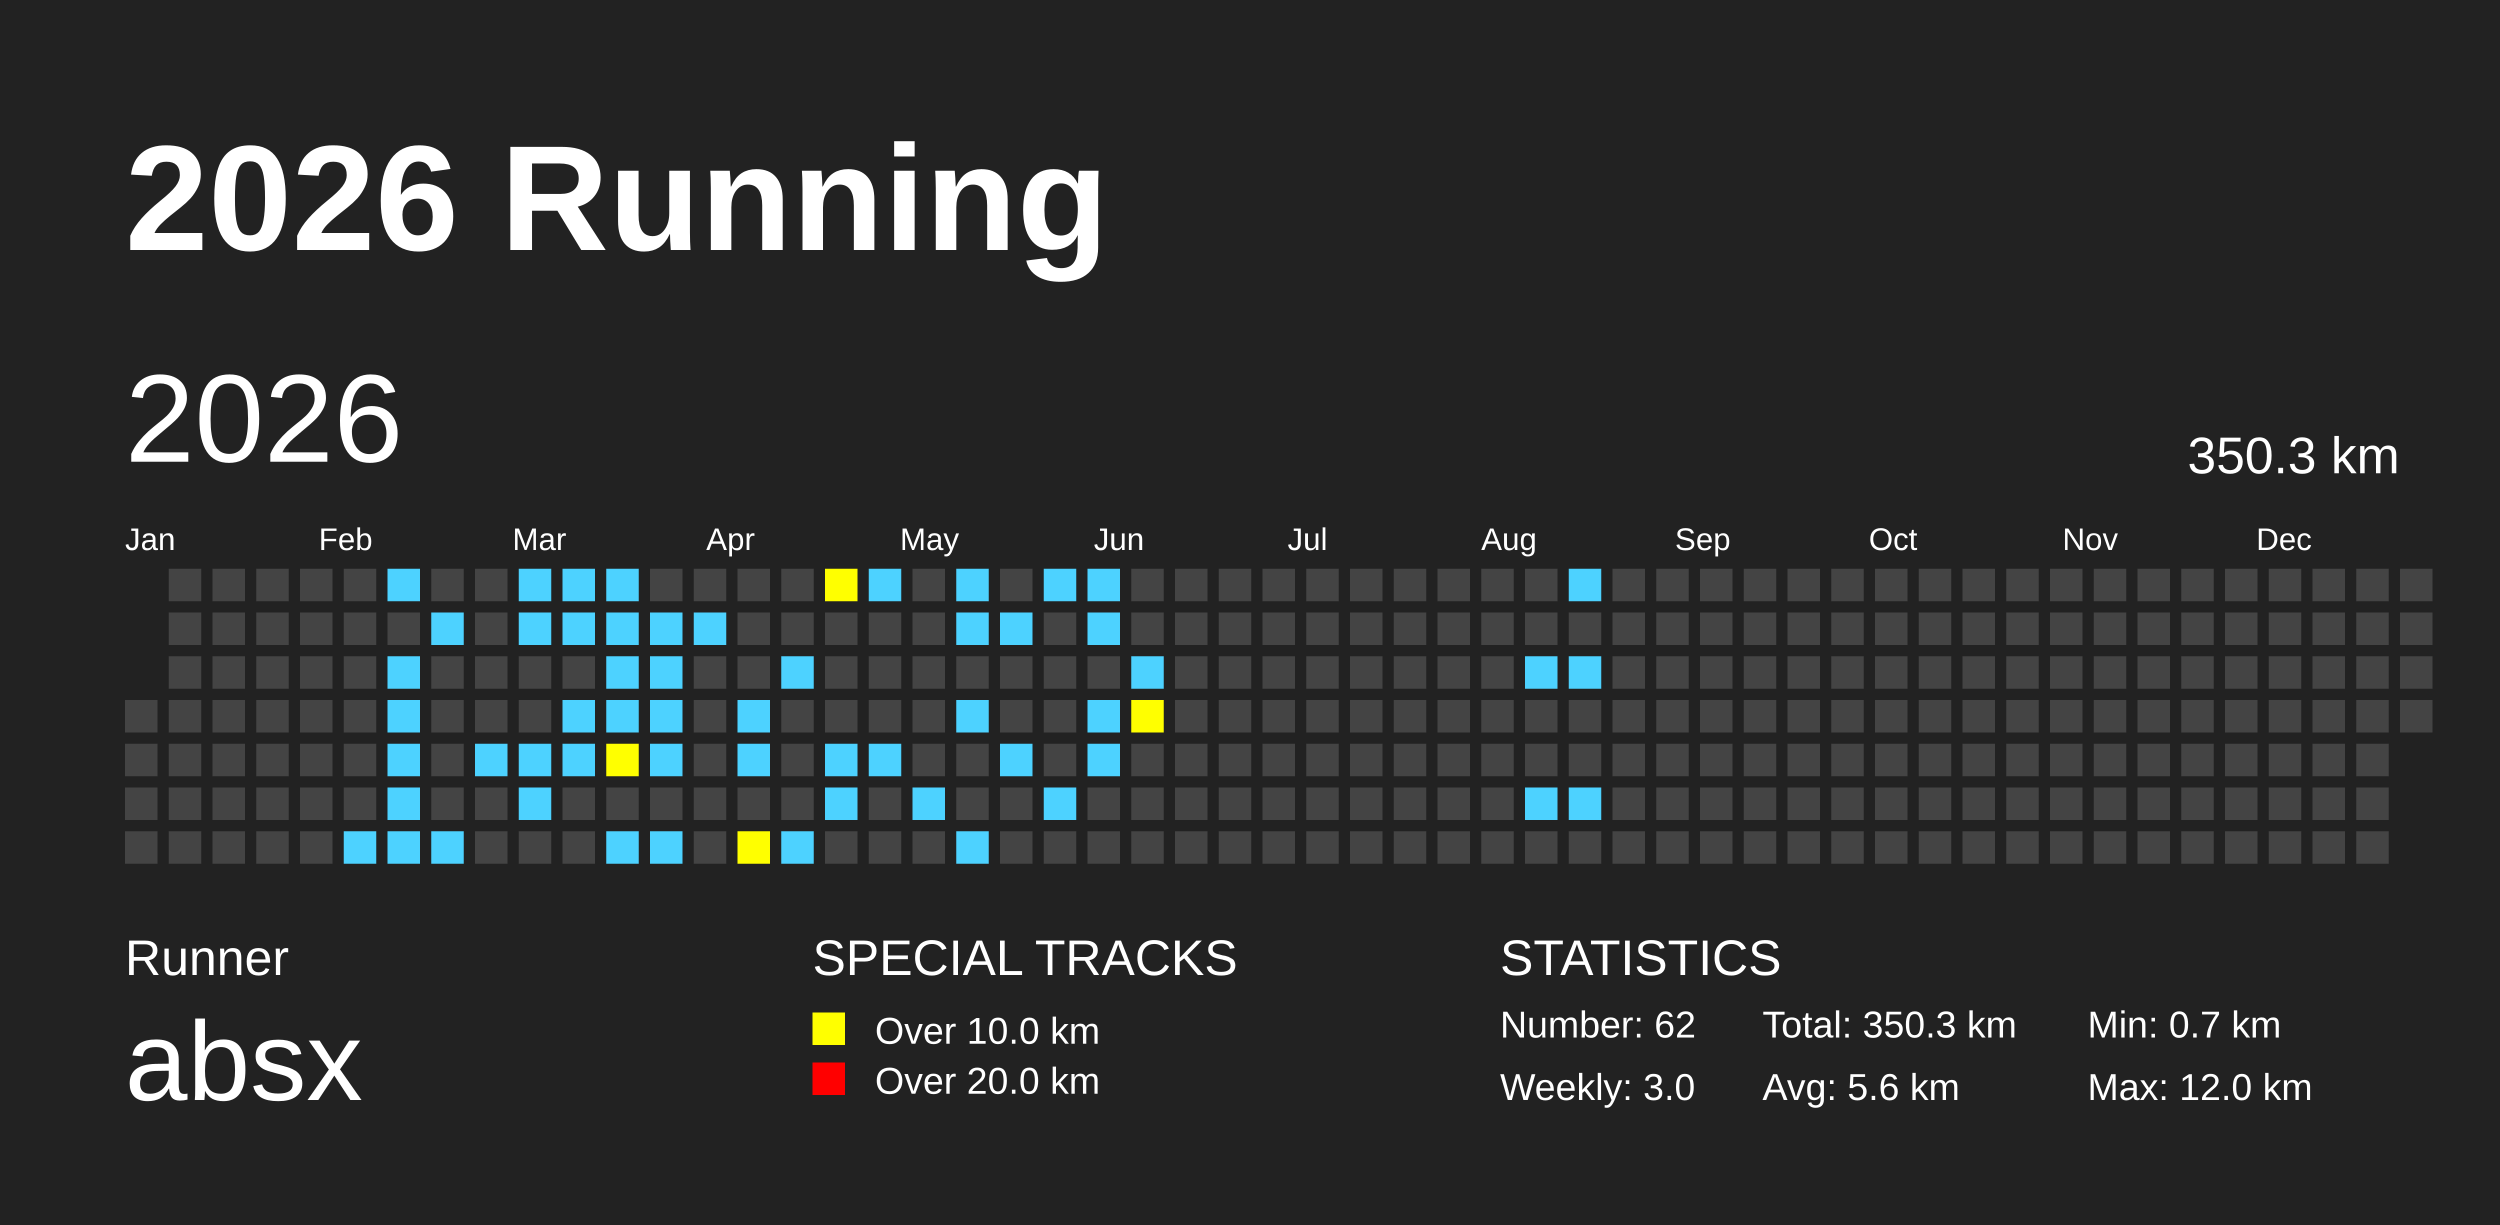
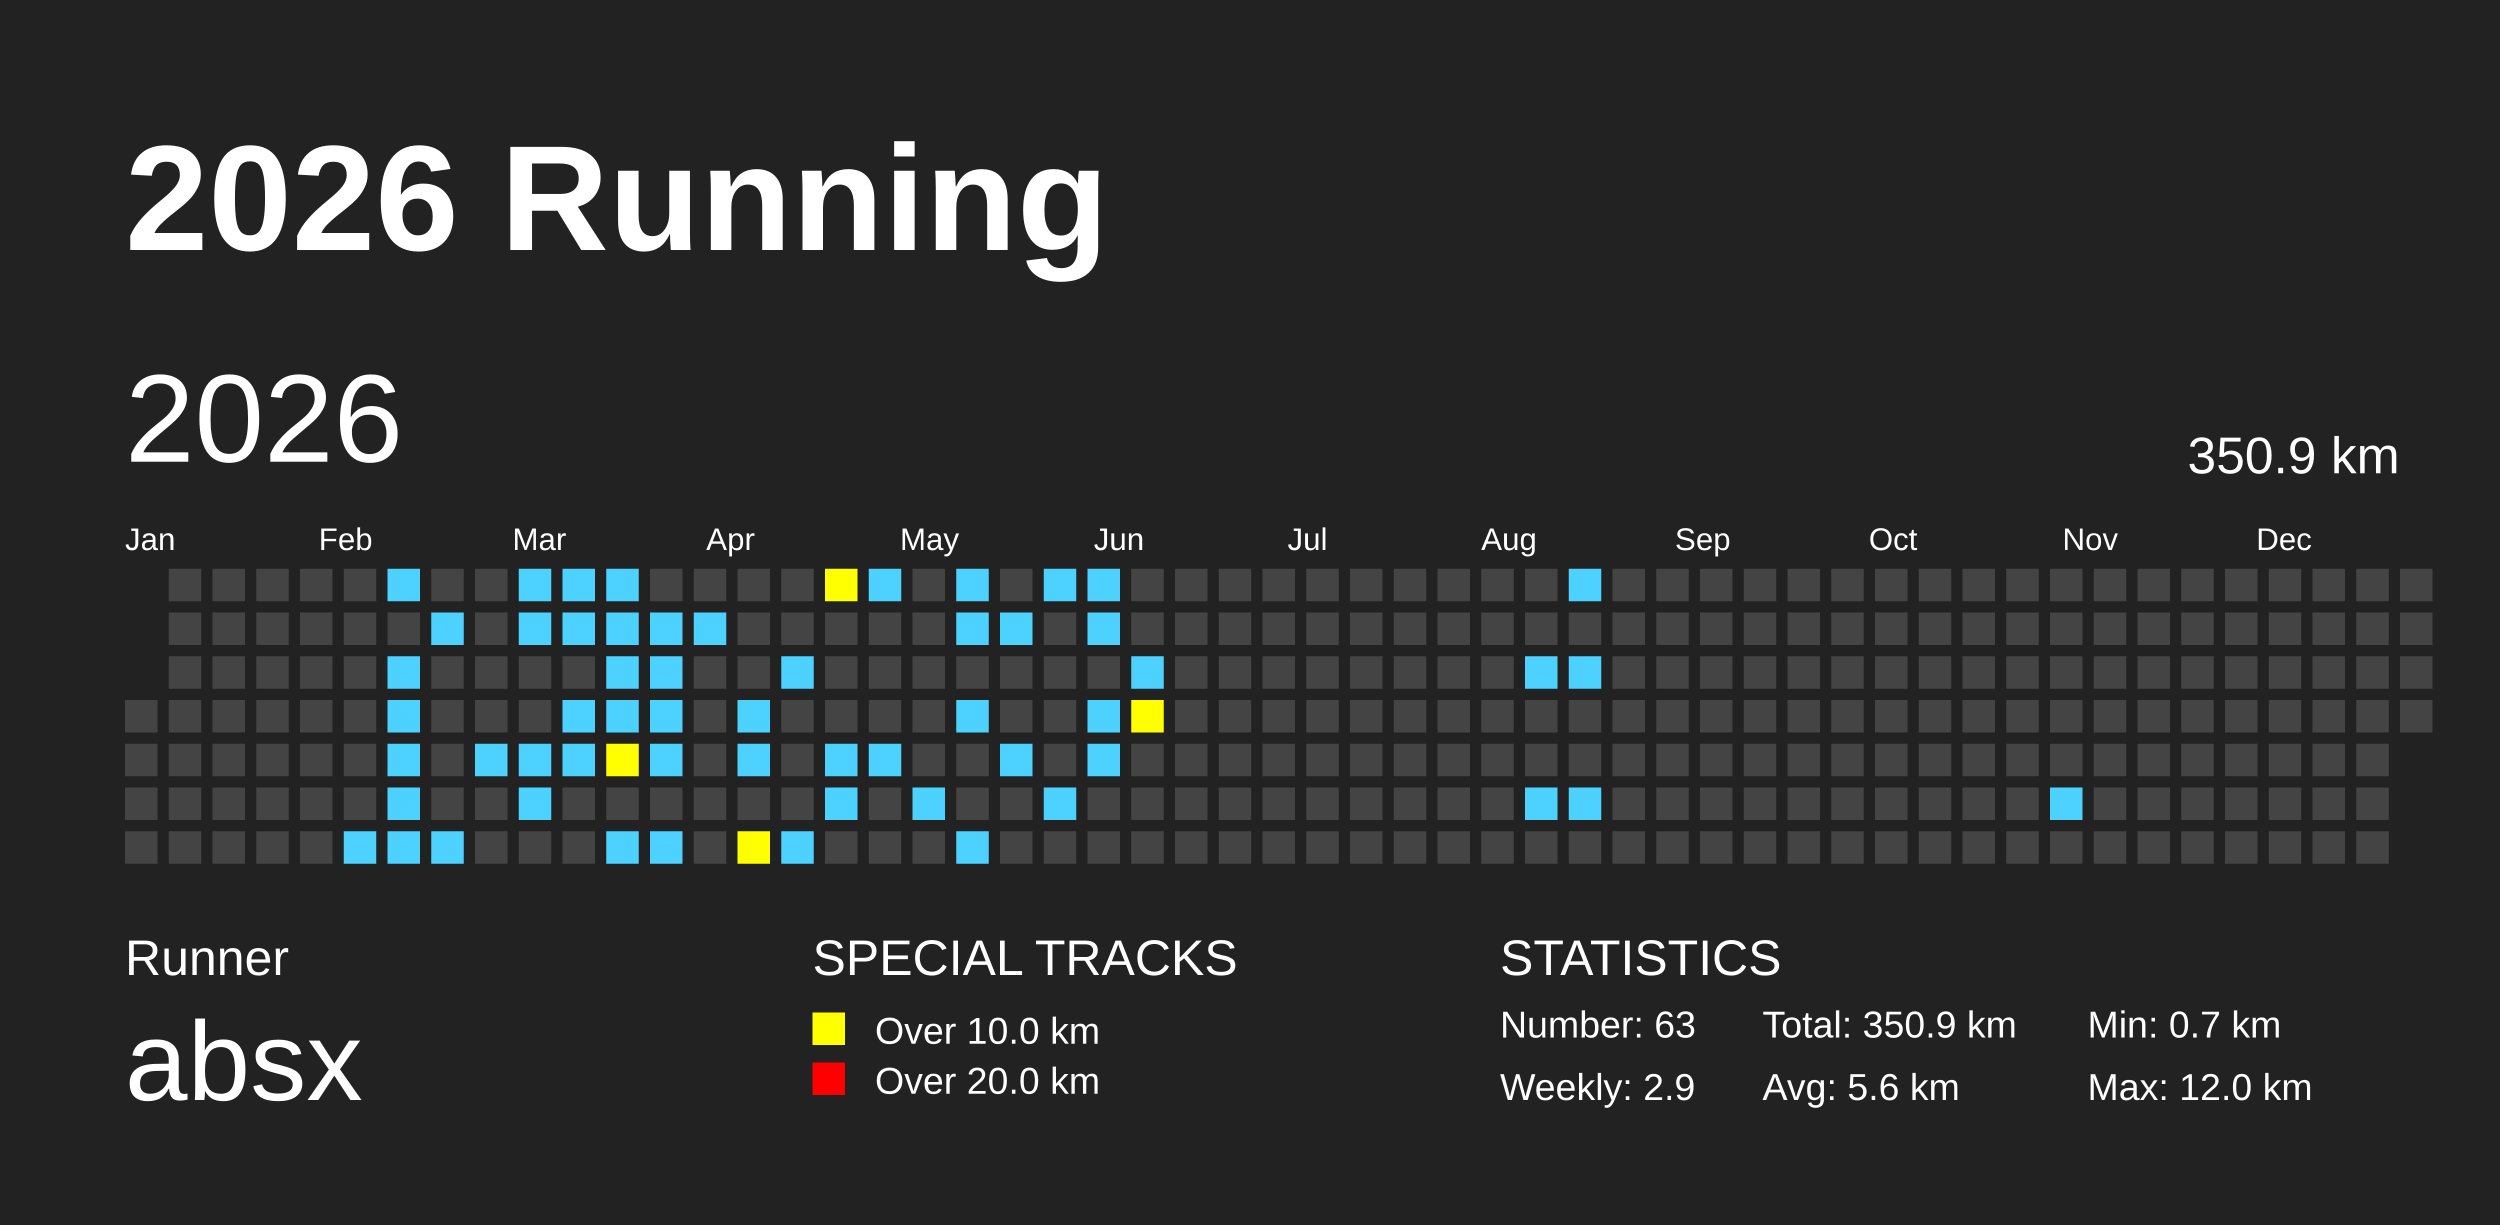
<svg xmlns="http://www.w3.org/2000/svg" baseProfile="full" height="98mm" version="1.1" viewBox="0,0,200,98" width="200mm">
  <defs />
  <rect fill="#222222" height="98" width="200" x="0" y="0" />
  <text fill="#FFFFFF" style="font-size:12px; font-family:Arial; font-weight:bold;" x="10" y="20">2026 Running</text>
  <text fill="#FFFFFF" style="font-size:4px; font-family:Arial" x="10" y="78">Runner</text>
  <text fill="#FFFFFF" style="font-size:9px; font-family:Arial" x="10" y="88">absx</text>
  <text fill="#FFFFFF" style="font-size:4px; font-family:Arial" x="65" y="78">SPECIAL TRACKS</text>
  <rect fill="yellow" height="2.6" width="2.6" x="65" y="81" />
  <text fill="#FFFFFF" style="font-size:3px; font-family:Arial" x="70" y="83.5">Over 10.0 km</text>
  <rect fill="red" height="2.6" width="2.6" x="65" y="85" />
  <text fill="#FFFFFF" style="font-size:3px; font-family:Arial" x="70" y="87.5">Over 20.0 km</text>
  <text fill="#FFFFFF" style="font-size:4px; font-family:Arial" x="120" y="78">STATISTICS</text>
-   <text fill="#FFFFFF" style="font-size:3px; font-family:Arial" x="120" y="83">Number: 62</text>
-   <text fill="#FFFFFF" style="font-size:3px; font-family:Arial" x="120" y="88">Weekly: 3.0</text>
-   <text fill="#FFFFFF" style="font-size:3px; font-family:Arial" x="141" y="83">Total: 350.3 km</text>
+   <text fill="#FFFFFF" style="font-size:3px; font-family:Arial" x="120" y="83">Number: 63</text>
+   <text fill="#FFFFFF" style="font-size:3px; font-family:Arial" x="120" y="88">Weekly: 2.9</text>
+   <text fill="#FFFFFF" style="font-size:3px; font-family:Arial" x="141" y="83">Total: 350.9 km</text>
  <text fill="#FFFFFF" style="font-size:3px; font-family:Arial" x="141" y="88">Avg: 5.6 km</text>
  <text fill="#FFFFFF" style="font-size:3px; font-family:Arial" x="167" y="83">Min: 0.7 km</text>
  <text fill="#FFFFFF" style="font-size:3px; font-family:Arial" x="167" y="88">Max: 12.0 km</text>
  <text dominant-baseline="hanging" fill="#FFFFFF" style="font-size:10.0px; font-family:Arial;" x="10" y="30">2026</text>
-   <text dominant-baseline="hanging" fill="#FFFFFF" style="font-size:4.125px; font-family:Arial;" x="175" y="35">350.3 km</text>
+   <text dominant-baseline="hanging" fill="#FFFFFF" style="font-size:4.125px; font-family:Arial;" x="175" y="35">350.9 km</text>
  <text fill="#FFFFFF" style="font-size:2.5px; font-family:Arial" x="10.0" y="44">Jan</text>
  <text fill="#FFFFFF" style="font-size:2.5px; font-family:Arial" x="25.5" y="44">Feb</text>
  <text fill="#FFFFFF" style="font-size:2.5px; font-family:Arial" x="41.0" y="44">Mar</text>
  <text fill="#FFFFFF" style="font-size:2.5px; font-family:Arial" x="56.5" y="44">Apr</text>
  <text fill="#FFFFFF" style="font-size:2.5px; font-family:Arial" x="72.0" y="44">May</text>
  <text fill="#FFFFFF" style="font-size:2.5px; font-family:Arial" x="87.5" y="44">Jun</text>
  <text fill="#FFFFFF" style="font-size:2.5px; font-family:Arial" x="103.0" y="44">Jul</text>
  <text fill="#FFFFFF" style="font-size:2.5px; font-family:Arial" x="118.5" y="44">Aug</text>
  <text fill="#FFFFFF" style="font-size:2.5px; font-family:Arial" x="134.0" y="44">Sep</text>
  <text fill="#FFFFFF" style="font-size:2.5px; font-family:Arial" x="149.5" y="44">Oct</text>
  <text fill="#FFFFFF" style="font-size:2.5px; font-family:Arial" x="165.0" y="44">Nov</text>
  <text fill="#FFFFFF" style="font-size:2.5px; font-family:Arial" x="180.5" y="44">Dec</text>
  <rect fill="#444444" height="2.6" width="2.6" x="10.0" y="56.0" />
  <rect fill="#444444" height="2.6" width="2.6" x="10.0" y="59.5" />
  <rect fill="#444444" height="2.6" width="2.6" x="10.0" y="63.0" />
  <rect fill="#444444" height="2.6" width="2.6" x="10.0" y="66.5" />
  <rect fill="#444444" height="2.6" width="2.6" x="13.5" y="45.5" />
  <rect fill="#444444" height="2.6" width="2.6" x="13.5" y="49.0" />
  <rect fill="#444444" height="2.6" width="2.6" x="13.5" y="52.5" />
  <rect fill="#444444" height="2.6" width="2.6" x="13.5" y="56.0" />
  <rect fill="#444444" height="2.6" width="2.6" x="13.5" y="59.5" />
  <rect fill="#444444" height="2.6" width="2.6" x="13.5" y="63.0" />
  <rect fill="#444444" height="2.6" width="2.6" x="13.5" y="66.5" />
  <rect fill="#444444" height="2.6" width="2.6" x="17.0" y="45.5" />
  <rect fill="#444444" height="2.6" width="2.6" x="17.0" y="49.0" />
  <rect fill="#444444" height="2.6" width="2.6" x="17.0" y="52.5" />
  <rect fill="#444444" height="2.6" width="2.6" x="17.0" y="56.0" />
  <rect fill="#444444" height="2.6" width="2.6" x="17.0" y="59.5" />
  <rect fill="#444444" height="2.6" width="2.6" x="17.0" y="63.0" />
  <rect fill="#444444" height="2.6" width="2.6" x="17.0" y="66.5" />
  <rect fill="#444444" height="2.6" width="2.6" x="20.5" y="45.5" />
  <rect fill="#444444" height="2.6" width="2.6" x="20.5" y="49.0" />
  <rect fill="#444444" height="2.6" width="2.6" x="20.5" y="52.5" />
  <rect fill="#444444" height="2.6" width="2.6" x="20.5" y="56.0" />
  <rect fill="#444444" height="2.6" width="2.6" x="20.5" y="59.5" />
  <rect fill="#444444" height="2.6" width="2.6" x="20.5" y="63.0" />
  <rect fill="#444444" height="2.6" width="2.6" x="20.5" y="66.5" />
  <rect fill="#444444" height="2.6" width="2.6" x="24.0" y="45.5" />
  <rect fill="#444444" height="2.6" width="2.6" x="24.0" y="49.0" />
  <rect fill="#444444" height="2.6" width="2.6" x="24.0" y="52.5" />
  <rect fill="#444444" height="2.6" width="2.6" x="24.0" y="56.0" />
  <rect fill="#444444" height="2.6" width="2.6" x="24.0" y="59.5" />
  <rect fill="#444444" height="2.6" width="2.6" x="24.0" y="63.0" />
  <rect fill="#444444" height="2.6" width="2.6" x="24.0" y="66.5" />
  <rect fill="#444444" height="2.6" width="2.6" x="27.5" y="45.5" />
  <rect fill="#444444" height="2.6" width="2.6" x="27.5" y="49.0" />
  <rect fill="#444444" height="2.6" width="2.6" x="27.5" y="52.5" />
  <rect fill="#444444" height="2.6" width="2.6" x="27.5" y="56.0" />
  <rect fill="#444444" height="2.6" width="2.6" x="27.5" y="59.5" />
  <rect fill="#444444" height="2.6" width="2.6" x="27.5" y="63.0" />
  <rect fill="#4DD2FF" height="2.6" width="2.6" x="27.5" y="66.5" />
  <rect fill="#4DD2FF" height="2.6" width="2.6" x="31.0" y="45.5" />
  <rect fill="#444444" height="2.6" width="2.6" x="31.0" y="49.0" />
  <rect fill="#4DD2FF" height="2.6" width="2.6" x="31.0" y="52.5" />
  <rect fill="#4DD2FF" height="2.6" width="2.6" x="31.0" y="56.0" />
  <rect fill="#4DD2FF" height="2.6" width="2.6" x="31.0" y="59.5" />
  <rect fill="#4DD2FF" height="2.6" width="2.6" x="31.0" y="63.0" />
  <rect fill="#4DD2FF" height="2.6" width="2.6" x="31.0" y="66.5" />
  <rect fill="#444444" height="2.6" width="2.6" x="34.5" y="45.5" />
  <rect fill="#4DD2FF" height="2.6" width="2.6" x="34.5" y="49.0" />
  <rect fill="#444444" height="2.6" width="2.6" x="34.5" y="52.5" />
  <rect fill="#444444" height="2.6" width="2.6" x="34.5" y="56.0" />
  <rect fill="#444444" height="2.6" width="2.6" x="34.5" y="59.5" />
  <rect fill="#444444" height="2.6" width="2.6" x="34.5" y="63.0" />
  <rect fill="#4DD2FF" height="2.6" width="2.6" x="34.5" y="66.5" />
  <rect fill="#444444" height="2.6" width="2.6" x="38.0" y="45.5" />
  <rect fill="#444444" height="2.6" width="2.6" x="38.0" y="49.0" />
  <rect fill="#444444" height="2.6" width="2.6" x="38.0" y="52.5" />
  <rect fill="#444444" height="2.6" width="2.6" x="38.0" y="56.0" />
  <rect fill="#4DD2FF" height="2.6" width="2.6" x="38.0" y="59.5" />
  <rect fill="#444444" height="2.6" width="2.6" x="38.0" y="63.0" />
  <rect fill="#444444" height="2.6" width="2.6" x="38.0" y="66.5" />
  <rect fill="#4DD2FF" height="2.6" width="2.6" x="41.5" y="45.5" />
  <rect fill="#4DD2FF" height="2.6" width="2.6" x="41.5" y="49.0" />
  <rect fill="#444444" height="2.6" width="2.6" x="41.5" y="52.5" />
  <rect fill="#444444" height="2.6" width="2.6" x="41.5" y="56.0" />
  <rect fill="#4DD2FF" height="2.6" width="2.6" x="41.5" y="59.5" />
  <rect fill="#4DD2FF" height="2.6" width="2.6" x="41.5" y="63.0" />
  <rect fill="#444444" height="2.6" width="2.6" x="41.5" y="66.5" />
  <rect fill="#4DD2FF" height="2.6" width="2.6" x="45.0" y="45.5" />
  <rect fill="#4DD2FF" height="2.6" width="2.6" x="45.0" y="49.0" />
  <rect fill="#444444" height="2.6" width="2.6" x="45.0" y="52.5" />
  <rect fill="#4DD2FF" height="2.6" width="2.6" x="45.0" y="56.0" />
  <rect fill="#4DD2FF" height="2.6" width="2.6" x="45.0" y="59.5" />
  <rect fill="#444444" height="2.6" width="2.6" x="45.0" y="63.0" />
  <rect fill="#444444" height="2.6" width="2.6" x="45.0" y="66.5" />
  <rect fill="#4DD2FF" height="2.6" width="2.6" x="48.5" y="45.5" />
  <rect fill="#4DD2FF" height="2.6" width="2.6" x="48.5" y="49.0" />
  <rect fill="#4DD2FF" height="2.6" width="2.6" x="48.5" y="52.5" />
  <rect fill="#4DD2FF" height="2.6" width="2.6" x="48.5" y="56.0" />
  <rect fill="yellow" height="2.6" width="2.6" x="48.5" y="59.5" />
  <rect fill="#444444" height="2.6" width="2.6" x="48.5" y="63.0" />
  <rect fill="#4DD2FF" height="2.6" width="2.6" x="48.5" y="66.5" />
  <rect fill="#444444" height="2.6" width="2.6" x="52.0" y="45.5" />
  <rect fill="#4DD2FF" height="2.6" width="2.6" x="52.0" y="49.0" />
  <rect fill="#4DD2FF" height="2.6" width="2.6" x="52.0" y="52.5" />
  <rect fill="#4DD2FF" height="2.6" width="2.6" x="52.0" y="56.0" />
  <rect fill="#4DD2FF" height="2.6" width="2.6" x="52.0" y="59.5" />
  <rect fill="#444444" height="2.6" width="2.6" x="52.0" y="63.0" />
  <rect fill="#4DD2FF" height="2.6" width="2.6" x="52.0" y="66.5" />
  <rect fill="#444444" height="2.6" width="2.6" x="55.5" y="45.5" />
  <rect fill="#4DD2FF" height="2.6" width="2.6" x="55.5" y="49.0" />
  <rect fill="#444444" height="2.6" width="2.6" x="55.5" y="52.5" />
  <rect fill="#444444" height="2.6" width="2.6" x="55.5" y="56.0" />
  <rect fill="#444444" height="2.6" width="2.6" x="55.5" y="59.5" />
  <rect fill="#444444" height="2.6" width="2.6" x="55.5" y="63.0" />
  <rect fill="#444444" height="2.6" width="2.6" x="55.5" y="66.5" />
  <rect fill="#444444" height="2.6" width="2.6" x="59.0" y="45.5" />
  <rect fill="#444444" height="2.6" width="2.6" x="59.0" y="49.0" />
  <rect fill="#444444" height="2.6" width="2.6" x="59.0" y="52.5" />
  <rect fill="#4DD2FF" height="2.6" width="2.6" x="59.0" y="56.0" />
  <rect fill="#4DD2FF" height="2.6" width="2.6" x="59.0" y="59.5" />
  <rect fill="#444444" height="2.6" width="2.6" x="59.0" y="63.0" />
  <rect fill="yellow" height="2.6" width="2.6" x="59.0" y="66.5" />
  <rect fill="#444444" height="2.6" width="2.6" x="62.5" y="45.5" />
  <rect fill="#444444" height="2.6" width="2.6" x="62.5" y="49.0" />
  <rect fill="#4DD2FF" height="2.6" width="2.6" x="62.5" y="52.5" />
  <rect fill="#444444" height="2.6" width="2.6" x="62.5" y="56.0" />
  <rect fill="#444444" height="2.6" width="2.6" x="62.5" y="59.5" />
  <rect fill="#444444" height="2.6" width="2.6" x="62.5" y="63.0" />
  <rect fill="#4DD2FF" height="2.6" width="2.6" x="62.5" y="66.5" />
  <rect fill="yellow" height="2.6" width="2.6" x="66.0" y="45.5" />
  <rect fill="#444444" height="2.6" width="2.6" x="66.0" y="49.0" />
  <rect fill="#444444" height="2.6" width="2.6" x="66.0" y="52.5" />
  <rect fill="#444444" height="2.6" width="2.6" x="66.0" y="56.0" />
  <rect fill="#4DD2FF" height="2.6" width="2.6" x="66.0" y="59.5" />
  <rect fill="#4DD2FF" height="2.6" width="2.6" x="66.0" y="63.0" />
  <rect fill="#444444" height="2.6" width="2.6" x="66.0" y="66.5" />
  <rect fill="#4DD2FF" height="2.6" width="2.6" x="69.5" y="45.5" />
  <rect fill="#444444" height="2.6" width="2.6" x="69.5" y="49.0" />
  <rect fill="#444444" height="2.6" width="2.6" x="69.5" y="52.5" />
  <rect fill="#444444" height="2.6" width="2.6" x="69.5" y="56.0" />
  <rect fill="#4DD2FF" height="2.6" width="2.6" x="69.5" y="59.5" />
  <rect fill="#444444" height="2.6" width="2.6" x="69.5" y="63.0" />
  <rect fill="#444444" height="2.6" width="2.6" x="69.5" y="66.5" />
  <rect fill="#444444" height="2.6" width="2.6" x="73.0" y="45.5" />
  <rect fill="#444444" height="2.6" width="2.6" x="73.0" y="49.0" />
  <rect fill="#444444" height="2.6" width="2.6" x="73.0" y="52.5" />
  <rect fill="#444444" height="2.6" width="2.6" x="73.0" y="56.0" />
  <rect fill="#444444" height="2.6" width="2.6" x="73.0" y="59.5" />
  <rect fill="#4DD2FF" height="2.6" width="2.6" x="73.0" y="63.0" />
  <rect fill="#444444" height="2.6" width="2.6" x="73.0" y="66.5" />
  <rect fill="#4DD2FF" height="2.6" width="2.6" x="76.5" y="45.5" />
  <rect fill="#4DD2FF" height="2.6" width="2.6" x="76.5" y="49.0" />
  <rect fill="#444444" height="2.6" width="2.6" x="76.5" y="52.5" />
  <rect fill="#4DD2FF" height="2.6" width="2.6" x="76.5" y="56.0" />
  <rect fill="#444444" height="2.6" width="2.6" x="76.5" y="59.5" />
  <rect fill="#444444" height="2.6" width="2.6" x="76.5" y="63.0" />
  <rect fill="#4DD2FF" height="2.6" width="2.6" x="76.5" y="66.5" />
  <rect fill="#444444" height="2.6" width="2.6" x="80.0" y="45.5" />
  <rect fill="#4DD2FF" height="2.6" width="2.6" x="80.0" y="49.0" />
  <rect fill="#444444" height="2.6" width="2.6" x="80.0" y="52.5" />
  <rect fill="#444444" height="2.6" width="2.6" x="80.0" y="56.0" />
  <rect fill="#4DD2FF" height="2.6" width="2.6" x="80.0" y="59.5" />
  <rect fill="#444444" height="2.6" width="2.6" x="80.0" y="63.0" />
  <rect fill="#444444" height="2.6" width="2.6" x="80.0" y="66.5" />
  <rect fill="#4DD2FF" height="2.6" width="2.6" x="83.5" y="45.5" />
  <rect fill="#444444" height="2.6" width="2.6" x="83.5" y="49.0" />
  <rect fill="#444444" height="2.6" width="2.6" x="83.5" y="52.5" />
  <rect fill="#444444" height="2.6" width="2.6" x="83.5" y="56.0" />
  <rect fill="#444444" height="2.6" width="2.6" x="83.5" y="59.5" />
  <rect fill="#4DD2FF" height="2.6" width="2.6" x="83.5" y="63.0" />
  <rect fill="#444444" height="2.6" width="2.6" x="83.5" y="66.5" />
  <rect fill="#4DD2FF" height="2.6" width="2.6" x="87.0" y="45.5" />
  <rect fill="#4DD2FF" height="2.6" width="2.6" x="87.0" y="49.0" />
  <rect fill="#444444" height="2.6" width="2.6" x="87.0" y="52.5" />
  <rect fill="#4DD2FF" height="2.6" width="2.6" x="87.0" y="56.0" />
  <rect fill="#4DD2FF" height="2.6" width="2.6" x="87.0" y="59.5" />
  <rect fill="#444444" height="2.6" width="2.6" x="87.0" y="63.0" />
  <rect fill="#444444" height="2.6" width="2.6" x="87.0" y="66.5" />
  <rect fill="#444444" height="2.6" width="2.6" x="90.5" y="45.5" />
  <rect fill="#444444" height="2.6" width="2.6" x="90.5" y="49.0" />
  <rect fill="#4DD2FF" height="2.6" width="2.6" x="90.5" y="52.5" />
  <rect fill="yellow" height="2.6" width="2.6" x="90.5" y="56.0" />
  <rect fill="#444444" height="2.6" width="2.6" x="90.5" y="59.5" />
  <rect fill="#444444" height="2.6" width="2.6" x="90.5" y="63.0" />
  <rect fill="#444444" height="2.6" width="2.6" x="90.5" y="66.5" />
  <rect fill="#444444" height="2.6" width="2.6" x="94.0" y="45.5" />
  <rect fill="#444444" height="2.6" width="2.6" x="94.0" y="49.0" />
  <rect fill="#444444" height="2.6" width="2.6" x="94.0" y="52.5" />
  <rect fill="#444444" height="2.6" width="2.6" x="94.0" y="56.0" />
  <rect fill="#444444" height="2.6" width="2.6" x="94.0" y="59.5" />
  <rect fill="#444444" height="2.6" width="2.6" x="94.0" y="63.0" />
  <rect fill="#444444" height="2.6" width="2.6" x="94.0" y="66.5" />
  <rect fill="#444444" height="2.6" width="2.6" x="97.5" y="45.5" />
  <rect fill="#444444" height="2.6" width="2.6" x="97.5" y="49.0" />
  <rect fill="#444444" height="2.6" width="2.6" x="97.5" y="52.5" />
  <rect fill="#444444" height="2.6" width="2.6" x="97.5" y="56.0" />
  <rect fill="#444444" height="2.6" width="2.6" x="97.5" y="59.5" />
  <rect fill="#444444" height="2.6" width="2.6" x="97.5" y="63.0" />
  <rect fill="#444444" height="2.6" width="2.6" x="97.5" y="66.5" />
  <rect fill="#444444" height="2.6" width="2.6" x="101.0" y="45.5" />
  <rect fill="#444444" height="2.6" width="2.6" x="101.0" y="49.0" />
  <rect fill="#444444" height="2.6" width="2.6" x="101.0" y="52.5" />
  <rect fill="#444444" height="2.6" width="2.6" x="101.0" y="56.0" />
  <rect fill="#444444" height="2.6" width="2.6" x="101.0" y="59.5" />
  <rect fill="#444444" height="2.6" width="2.6" x="101.0" y="63.0" />
  <rect fill="#444444" height="2.6" width="2.6" x="101.0" y="66.5" />
  <rect fill="#444444" height="2.6" width="2.6" x="104.5" y="45.5" />
  <rect fill="#444444" height="2.6" width="2.6" x="104.5" y="49.0" />
  <rect fill="#444444" height="2.6" width="2.6" x="104.5" y="52.5" />
  <rect fill="#444444" height="2.6" width="2.6" x="104.5" y="56.0" />
  <rect fill="#444444" height="2.6" width="2.6" x="104.5" y="59.5" />
  <rect fill="#444444" height="2.6" width="2.6" x="104.5" y="63.0" />
  <rect fill="#444444" height="2.6" width="2.6" x="104.5" y="66.5" />
  <rect fill="#444444" height="2.6" width="2.6" x="108.0" y="45.5" />
  <rect fill="#444444" height="2.6" width="2.6" x="108.0" y="49.0" />
  <rect fill="#444444" height="2.6" width="2.6" x="108.0" y="52.5" />
  <rect fill="#444444" height="2.6" width="2.6" x="108.0" y="56.0" />
  <rect fill="#444444" height="2.6" width="2.6" x="108.0" y="59.5" />
  <rect fill="#444444" height="2.6" width="2.6" x="108.0" y="63.0" />
  <rect fill="#444444" height="2.6" width="2.6" x="108.0" y="66.5" />
  <rect fill="#444444" height="2.6" width="2.6" x="111.5" y="45.5" />
  <rect fill="#444444" height="2.6" width="2.6" x="111.5" y="49.0" />
  <rect fill="#444444" height="2.6" width="2.6" x="111.5" y="52.5" />
  <rect fill="#444444" height="2.6" width="2.6" x="111.5" y="56.0" />
  <rect fill="#444444" height="2.6" width="2.6" x="111.5" y="59.5" />
  <rect fill="#444444" height="2.6" width="2.6" x="111.5" y="63.0" />
  <rect fill="#444444" height="2.6" width="2.6" x="111.5" y="66.5" />
  <rect fill="#444444" height="2.6" width="2.6" x="115.0" y="45.5" />
  <rect fill="#444444" height="2.6" width="2.6" x="115.0" y="49.0" />
  <rect fill="#444444" height="2.6" width="2.6" x="115.0" y="52.5" />
  <rect fill="#444444" height="2.6" width="2.6" x="115.0" y="56.0" />
  <rect fill="#444444" height="2.6" width="2.6" x="115.0" y="59.5" />
  <rect fill="#444444" height="2.6" width="2.6" x="115.0" y="63.0" />
  <rect fill="#444444" height="2.6" width="2.6" x="115.0" y="66.5" />
  <rect fill="#444444" height="2.6" width="2.6" x="118.5" y="45.5" />
  <rect fill="#444444" height="2.6" width="2.6" x="118.5" y="49.0" />
  <rect fill="#444444" height="2.6" width="2.6" x="118.5" y="52.5" />
  <rect fill="#444444" height="2.6" width="2.6" x="118.5" y="56.0" />
  <rect fill="#444444" height="2.6" width="2.6" x="118.5" y="59.5" />
  <rect fill="#444444" height="2.6" width="2.6" x="118.5" y="63.0" />
  <rect fill="#444444" height="2.6" width="2.6" x="118.5" y="66.5" />
  <rect fill="#444444" height="2.6" width="2.6" x="122.0" y="45.5" />
  <rect fill="#444444" height="2.6" width="2.6" x="122.0" y="49.0" />
  <rect fill="#4DD2FF" height="2.6" width="2.6" x="122.0" y="52.5" />
  <rect fill="#444444" height="2.6" width="2.6" x="122.0" y="56.0" />
  <rect fill="#444444" height="2.6" width="2.6" x="122.0" y="59.5" />
  <rect fill="#4DD2FF" height="2.6" width="2.6" x="122.0" y="63.0" />
  <rect fill="#444444" height="2.6" width="2.6" x="122.0" y="66.5" />
  <rect fill="#4DD2FF" height="2.6" width="2.6" x="125.5" y="45.5" />
  <rect fill="#444444" height="2.6" width="2.6" x="125.5" y="49.0" />
  <rect fill="#4DD2FF" height="2.6" width="2.6" x="125.5" y="52.5" />
  <rect fill="#444444" height="2.6" width="2.6" x="125.5" y="56.0" />
  <rect fill="#444444" height="2.6" width="2.6" x="125.5" y="59.5" />
  <rect fill="#4DD2FF" height="2.6" width="2.6" x="125.5" y="63.0" />
  <rect fill="#444444" height="2.6" width="2.6" x="125.5" y="66.5" />
  <rect fill="#444444" height="2.6" width="2.6" x="129.0" y="45.5" />
  <rect fill="#444444" height="2.6" width="2.6" x="129.0" y="49.0" />
  <rect fill="#444444" height="2.6" width="2.6" x="129.0" y="52.5" />
  <rect fill="#444444" height="2.6" width="2.6" x="129.0" y="56.0" />
  <rect fill="#444444" height="2.6" width="2.6" x="129.0" y="59.5" />
  <rect fill="#444444" height="2.6" width="2.6" x="129.0" y="63.0" />
  <rect fill="#444444" height="2.6" width="2.6" x="129.0" y="66.5" />
  <rect fill="#444444" height="2.6" width="2.6" x="132.5" y="45.5" />
  <rect fill="#444444" height="2.6" width="2.6" x="132.5" y="49.0" />
  <rect fill="#444444" height="2.6" width="2.6" x="132.5" y="52.5" />
  <rect fill="#444444" height="2.6" width="2.6" x="132.5" y="56.0" />
  <rect fill="#444444" height="2.6" width="2.6" x="132.5" y="59.5" />
  <rect fill="#444444" height="2.6" width="2.6" x="132.5" y="63.0" />
  <rect fill="#444444" height="2.6" width="2.6" x="132.5" y="66.5" />
  <rect fill="#444444" height="2.6" width="2.6" x="136.0" y="45.5" />
  <rect fill="#444444" height="2.6" width="2.6" x="136.0" y="49.0" />
  <rect fill="#444444" height="2.6" width="2.6" x="136.0" y="52.5" />
  <rect fill="#444444" height="2.6" width="2.6" x="136.0" y="56.0" />
  <rect fill="#444444" height="2.6" width="2.6" x="136.0" y="59.5" />
  <rect fill="#444444" height="2.6" width="2.6" x="136.0" y="63.0" />
  <rect fill="#444444" height="2.6" width="2.6" x="136.0" y="66.5" />
  <rect fill="#444444" height="2.6" width="2.6" x="139.5" y="45.5" />
  <rect fill="#444444" height="2.6" width="2.6" x="139.5" y="49.0" />
  <rect fill="#444444" height="2.6" width="2.6" x="139.5" y="52.5" />
  <rect fill="#444444" height="2.6" width="2.6" x="139.5" y="56.0" />
  <rect fill="#444444" height="2.6" width="2.6" x="139.5" y="59.5" />
  <rect fill="#444444" height="2.6" width="2.6" x="139.5" y="63.0" />
  <rect fill="#444444" height="2.6" width="2.6" x="139.5" y="66.5" />
  <rect fill="#444444" height="2.6" width="2.6" x="143.0" y="45.5" />
  <rect fill="#444444" height="2.6" width="2.6" x="143.0" y="49.0" />
  <rect fill="#444444" height="2.6" width="2.6" x="143.0" y="52.5" />
  <rect fill="#444444" height="2.6" width="2.6" x="143.0" y="56.0" />
  <rect fill="#444444" height="2.6" width="2.6" x="143.0" y="59.5" />
  <rect fill="#444444" height="2.6" width="2.6" x="143.0" y="63.0" />
  <rect fill="#444444" height="2.6" width="2.6" x="143.0" y="66.5" />
  <rect fill="#444444" height="2.6" width="2.6" x="146.5" y="45.5" />
  <rect fill="#444444" height="2.6" width="2.6" x="146.5" y="49.0" />
  <rect fill="#444444" height="2.6" width="2.6" x="146.5" y="52.5" />
  <rect fill="#444444" height="2.6" width="2.6" x="146.5" y="56.0" />
  <rect fill="#444444" height="2.6" width="2.6" x="146.5" y="59.5" />
  <rect fill="#444444" height="2.6" width="2.6" x="146.5" y="63.0" />
  <rect fill="#444444" height="2.6" width="2.6" x="146.5" y="66.5" />
  <rect fill="#444444" height="2.6" width="2.6" x="150.0" y="45.5" />
  <rect fill="#444444" height="2.6" width="2.6" x="150.0" y="49.0" />
  <rect fill="#444444" height="2.6" width="2.6" x="150.0" y="52.5" />
  <rect fill="#444444" height="2.6" width="2.6" x="150.0" y="56.0" />
  <rect fill="#444444" height="2.6" width="2.6" x="150.0" y="59.5" />
  <rect fill="#444444" height="2.6" width="2.6" x="150.0" y="63.0" />
  <rect fill="#444444" height="2.6" width="2.6" x="150.0" y="66.5" />
  <rect fill="#444444" height="2.6" width="2.6" x="153.5" y="45.5" />
  <rect fill="#444444" height="2.6" width="2.6" x="153.5" y="49.0" />
  <rect fill="#444444" height="2.6" width="2.6" x="153.5" y="52.5" />
  <rect fill="#444444" height="2.6" width="2.6" x="153.5" y="56.0" />
  <rect fill="#444444" height="2.6" width="2.6" x="153.5" y="59.5" />
  <rect fill="#444444" height="2.6" width="2.6" x="153.5" y="63.0" />
  <rect fill="#444444" height="2.6" width="2.6" x="153.5" y="66.5" />
  <rect fill="#444444" height="2.6" width="2.6" x="157.0" y="45.5" />
  <rect fill="#444444" height="2.6" width="2.6" x="157.0" y="49.0" />
  <rect fill="#444444" height="2.6" width="2.6" x="157.0" y="52.5" />
  <rect fill="#444444" height="2.6" width="2.6" x="157.0" y="56.0" />
  <rect fill="#444444" height="2.6" width="2.6" x="157.0" y="59.5" />
  <rect fill="#444444" height="2.6" width="2.6" x="157.0" y="63.0" />
  <rect fill="#444444" height="2.6" width="2.6" x="157.0" y="66.5" />
  <rect fill="#444444" height="2.6" width="2.6" x="160.5" y="45.5" />
  <rect fill="#444444" height="2.6" width="2.6" x="160.5" y="49.0" />
  <rect fill="#444444" height="2.6" width="2.6" x="160.5" y="52.5" />
  <rect fill="#444444" height="2.6" width="2.6" x="160.5" y="56.0" />
  <rect fill="#444444" height="2.6" width="2.6" x="160.5" y="59.5" />
  <rect fill="#444444" height="2.6" width="2.6" x="160.5" y="63.0" />
  <rect fill="#444444" height="2.6" width="2.6" x="160.5" y="66.5" />
  <rect fill="#444444" height="2.6" width="2.6" x="164.0" y="45.5" />
  <rect fill="#444444" height="2.6" width="2.6" x="164.0" y="49.0" />
  <rect fill="#444444" height="2.6" width="2.6" x="164.0" y="52.5" />
  <rect fill="#444444" height="2.6" width="2.6" x="164.0" y="56.0" />
  <rect fill="#444444" height="2.6" width="2.6" x="164.0" y="59.5" />
-   <rect fill="#444444" height="2.6" width="2.6" x="164.0" y="63.0" />
+   <rect fill="#4DD2FF" height="2.6" width="2.6" x="164.0" y="63.0" />
  <rect fill="#444444" height="2.6" width="2.6" x="164.0" y="66.5" />
  <rect fill="#444444" height="2.6" width="2.6" x="167.5" y="45.5" />
  <rect fill="#444444" height="2.6" width="2.6" x="167.5" y="49.0" />
  <rect fill="#444444" height="2.6" width="2.6" x="167.5" y="52.5" />
  <rect fill="#444444" height="2.6" width="2.6" x="167.5" y="56.0" />
  <rect fill="#444444" height="2.6" width="2.6" x="167.5" y="59.5" />
  <rect fill="#444444" height="2.6" width="2.6" x="167.5" y="63.0" />
  <rect fill="#444444" height="2.6" width="2.6" x="167.5" y="66.5" />
  <rect fill="#444444" height="2.6" width="2.6" x="171.0" y="45.5" />
  <rect fill="#444444" height="2.6" width="2.6" x="171.0" y="49.0" />
  <rect fill="#444444" height="2.6" width="2.6" x="171.0" y="52.5" />
  <rect fill="#444444" height="2.6" width="2.6" x="171.0" y="56.0" />
  <rect fill="#444444" height="2.6" width="2.6" x="171.0" y="59.5" />
  <rect fill="#444444" height="2.6" width="2.6" x="171.0" y="63.0" />
  <rect fill="#444444" height="2.6" width="2.6" x="171.0" y="66.5" />
  <rect fill="#444444" height="2.6" width="2.6" x="174.5" y="45.5" />
  <rect fill="#444444" height="2.6" width="2.6" x="174.5" y="49.0" />
  <rect fill="#444444" height="2.6" width="2.6" x="174.5" y="52.5" />
  <rect fill="#444444" height="2.6" width="2.6" x="174.5" y="56.0" />
  <rect fill="#444444" height="2.6" width="2.6" x="174.5" y="59.5" />
  <rect fill="#444444" height="2.6" width="2.6" x="174.5" y="63.0" />
  <rect fill="#444444" height="2.6" width="2.6" x="174.5" y="66.5" />
  <rect fill="#444444" height="2.6" width="2.6" x="178.0" y="45.5" />
  <rect fill="#444444" height="2.6" width="2.6" x="178.0" y="49.0" />
  <rect fill="#444444" height="2.6" width="2.6" x="178.0" y="52.5" />
  <rect fill="#444444" height="2.6" width="2.6" x="178.0" y="56.0" />
  <rect fill="#444444" height="2.6" width="2.6" x="178.0" y="59.5" />
  <rect fill="#444444" height="2.6" width="2.6" x="178.0" y="63.0" />
  <rect fill="#444444" height="2.6" width="2.6" x="178.0" y="66.5" />
  <rect fill="#444444" height="2.6" width="2.6" x="181.5" y="45.5" />
  <rect fill="#444444" height="2.6" width="2.6" x="181.5" y="49.0" />
  <rect fill="#444444" height="2.6" width="2.6" x="181.5" y="52.5" />
  <rect fill="#444444" height="2.6" width="2.6" x="181.5" y="56.0" />
  <rect fill="#444444" height="2.6" width="2.6" x="181.5" y="59.5" />
  <rect fill="#444444" height="2.6" width="2.6" x="181.5" y="63.0" />
  <rect fill="#444444" height="2.6" width="2.6" x="181.5" y="66.5" />
  <rect fill="#444444" height="2.6" width="2.6" x="185.0" y="45.5" />
  <rect fill="#444444" height="2.6" width="2.6" x="185.0" y="49.0" />
  <rect fill="#444444" height="2.6" width="2.6" x="185.0" y="52.5" />
  <rect fill="#444444" height="2.6" width="2.6" x="185.0" y="56.0" />
  <rect fill="#444444" height="2.6" width="2.6" x="185.0" y="59.5" />
  <rect fill="#444444" height="2.6" width="2.6" x="185.0" y="63.0" />
  <rect fill="#444444" height="2.6" width="2.6" x="185.0" y="66.5" />
  <rect fill="#444444" height="2.6" width="2.6" x="188.5" y="45.5" />
  <rect fill="#444444" height="2.6" width="2.6" x="188.5" y="49.0" />
  <rect fill="#444444" height="2.6" width="2.6" x="188.5" y="52.5" />
  <rect fill="#444444" height="2.6" width="2.6" x="188.5" y="56.0" />
  <rect fill="#444444" height="2.6" width="2.6" x="188.5" y="59.5" />
  <rect fill="#444444" height="2.6" width="2.6" x="188.5" y="63.0" />
  <rect fill="#444444" height="2.6" width="2.6" x="188.5" y="66.5" />
  <rect fill="#444444" height="2.6" width="2.6" x="192.0" y="45.5" />
  <rect fill="#444444" height="2.6" width="2.6" x="192.0" y="49.0" />
  <rect fill="#444444" height="2.6" width="2.6" x="192.0" y="52.5" />
  <rect fill="#444444" height="2.6" width="2.6" x="192.0" y="56.0" />
</svg>
